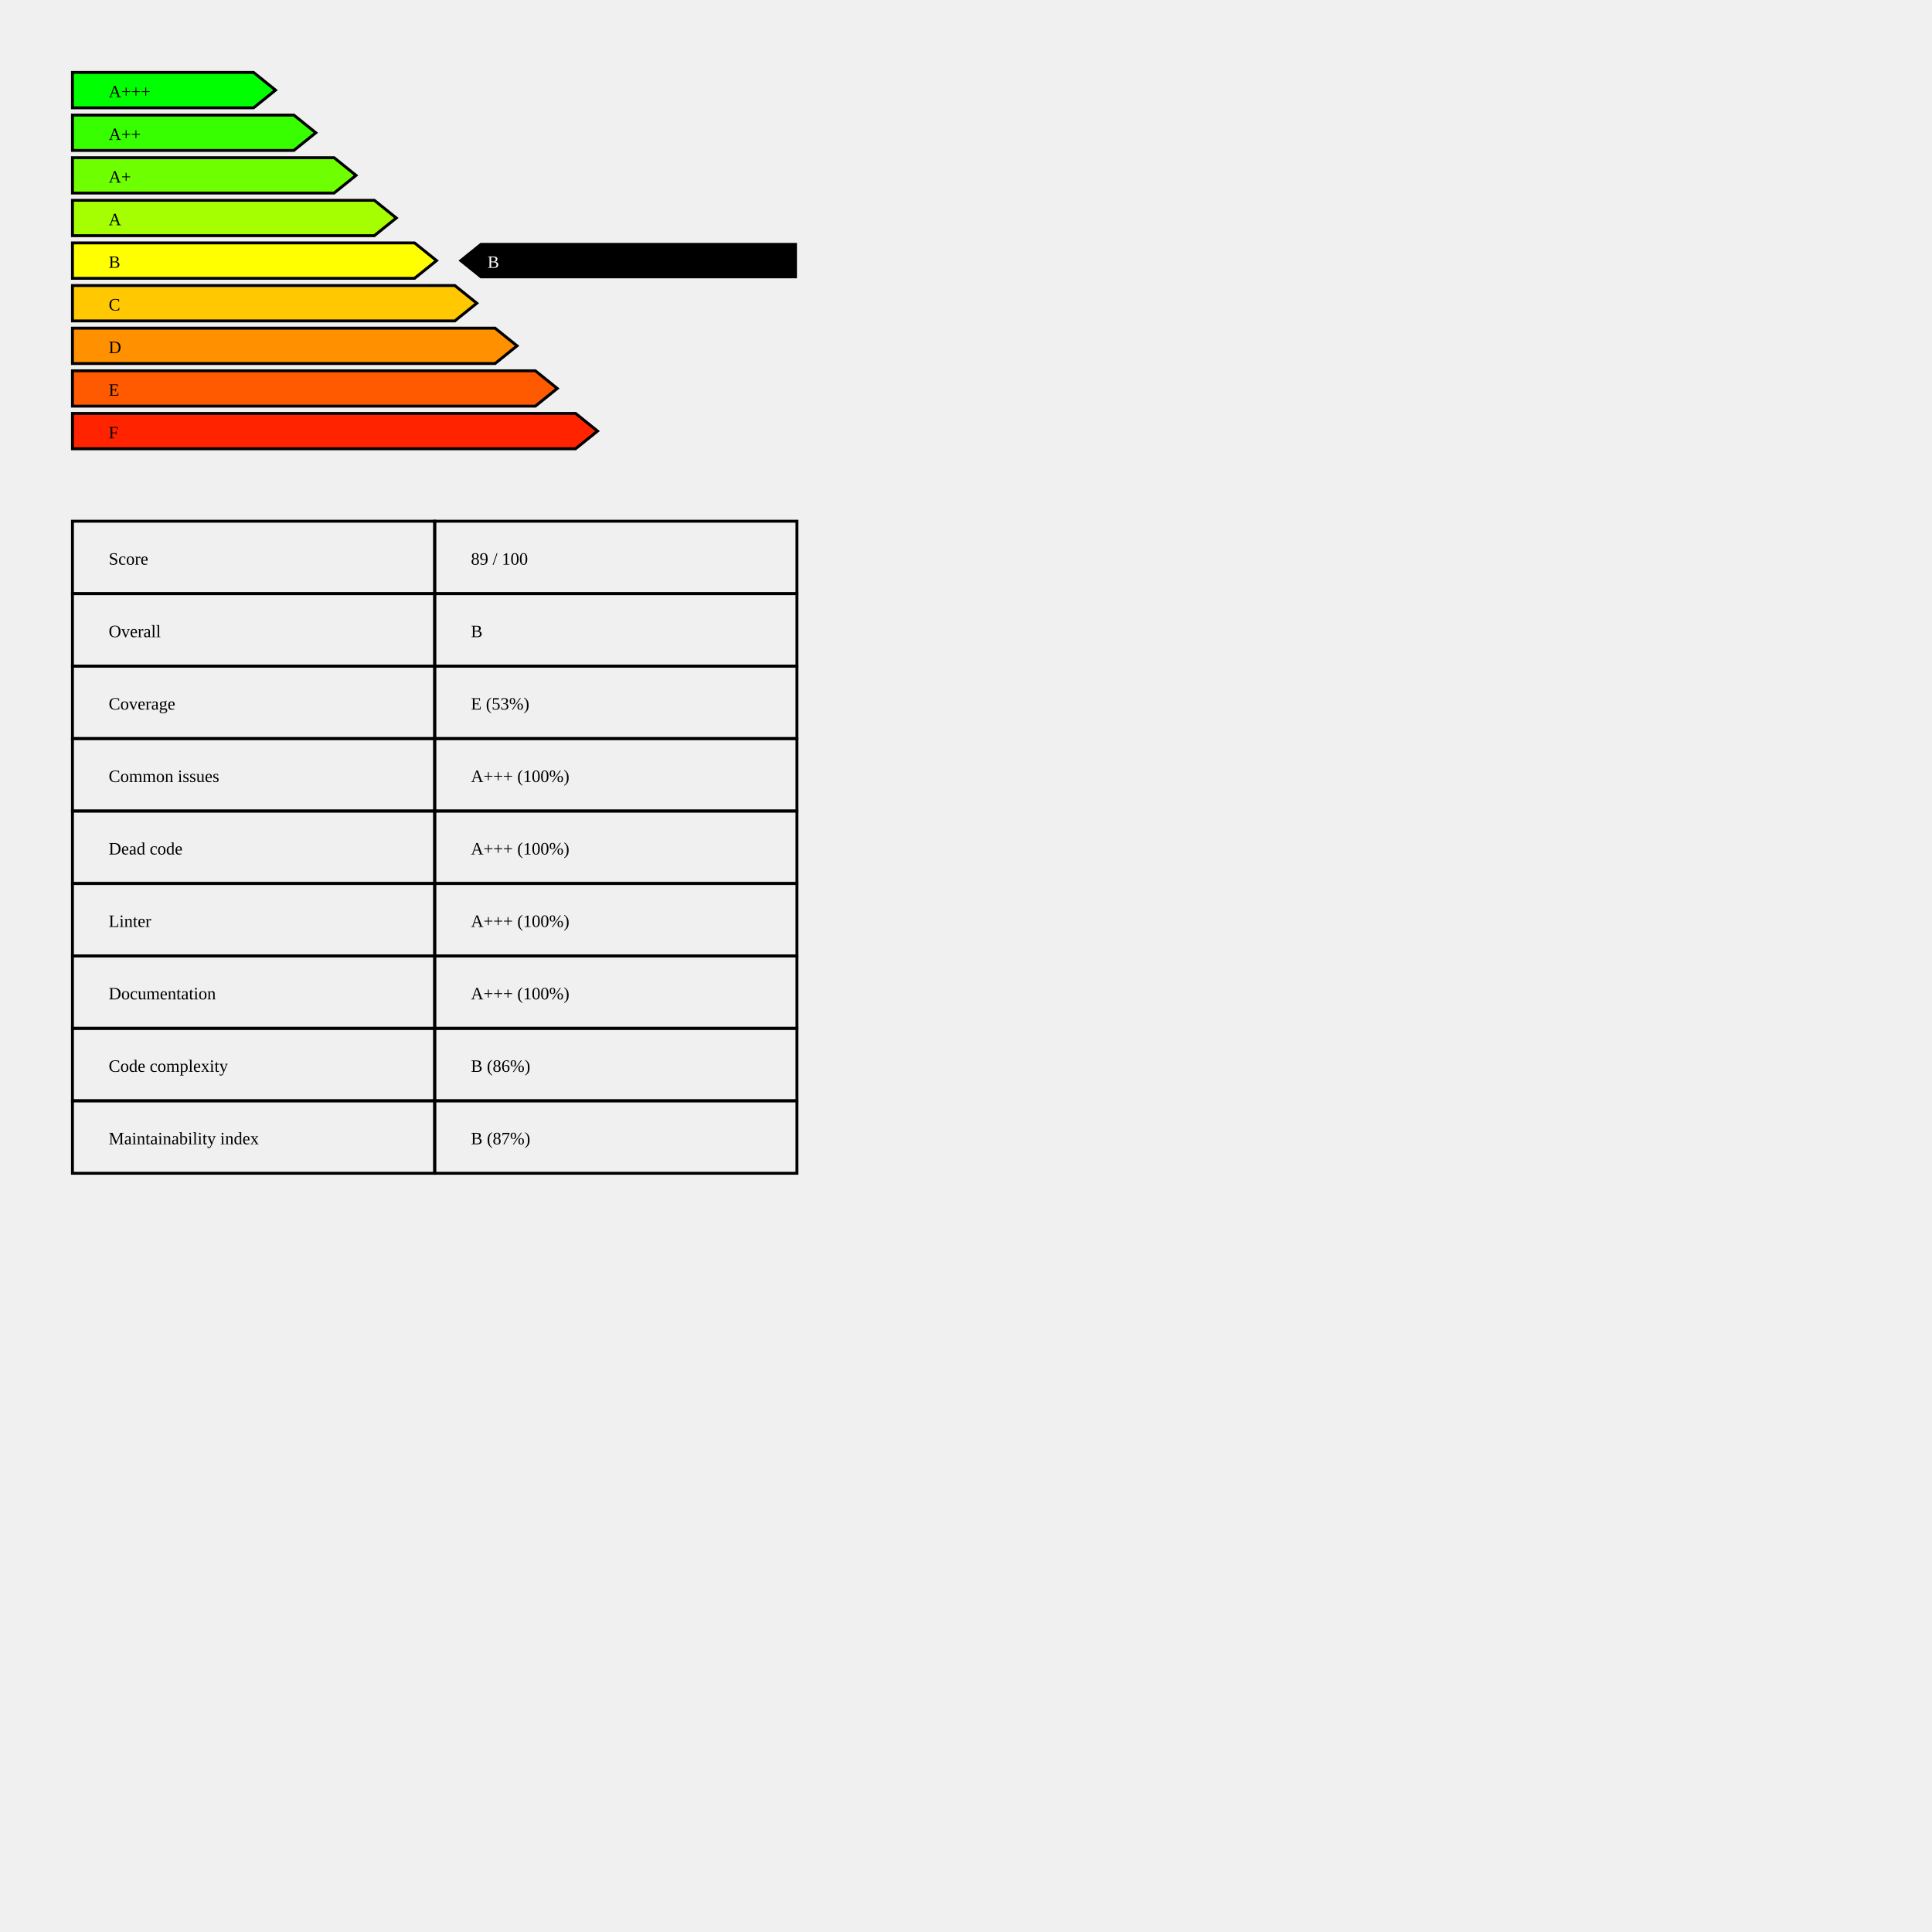
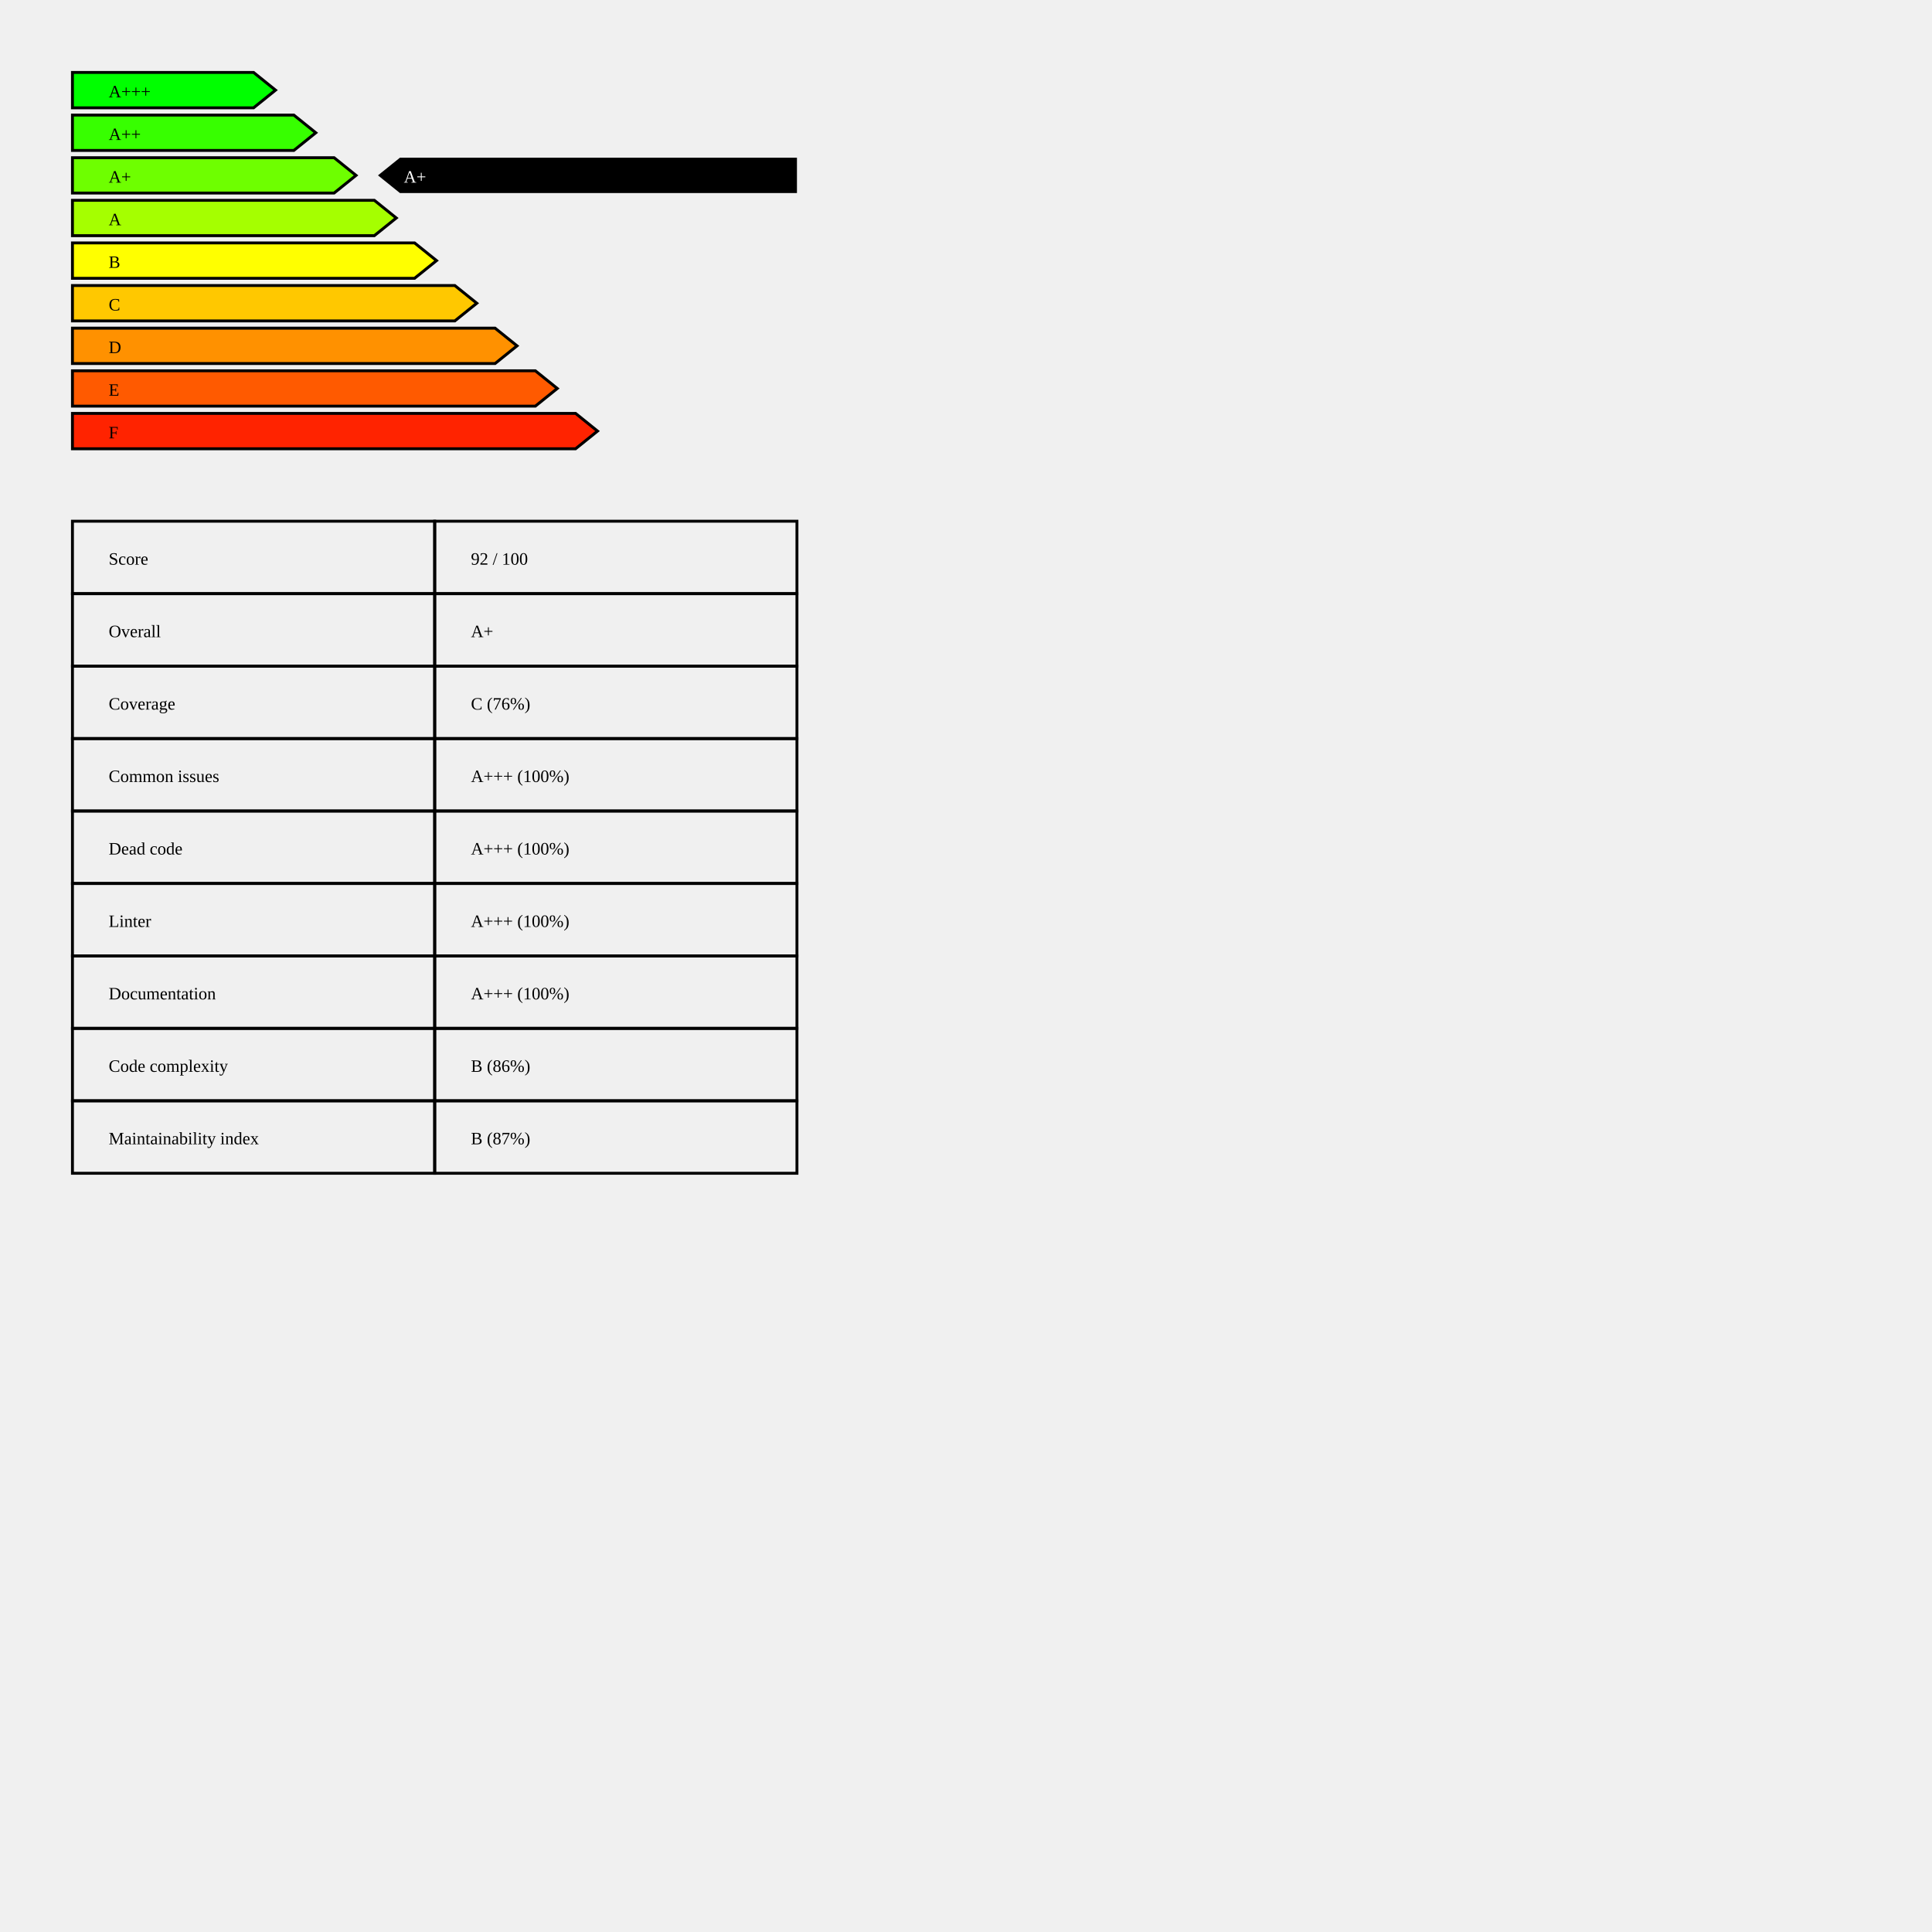
<svg xmlns="http://www.w3.org/2000/svg" baseProfile="full" height="1000pt" version="1.1" width="1000pt">
  <defs />
  <polygon points="50,50.0 175.0,50.0 190.152,62.206 175.0,74.412 50,74.412 50,50.0" style="fill:rgb(0 255 0);stroke:black;stroke-width:2;" />
  <text x="75.0" y="67.206">A+++</text>
  <polygon points="50,79.412 202.778,79.412 217.929,91.618 202.778,103.824 50,103.824 50,79.412" style="fill:rgb(55 255 0);stroke:black;stroke-width:2;" />
  <text x="75.0" y="96.618">A++</text>
  <polygon points="50,108.824 230.556,108.824 245.707,121.029 230.556,133.235 50,133.235 50,108.824" style="fill:rgb(110 255 0);stroke:black;stroke-width:2;" />
  <text x="75.0" y="126.029">A+</text>
  <polygon points="50,138.235 258.333,138.235 273.485,150.441 258.333,162.647 50,162.647 50,138.235" style="fill:rgb(165 255 0);stroke:black;stroke-width:2;" />
  <text x="75.0" y="155.441">A</text>
  <polygon points="50,167.647 286.111,167.647 301.263,179.853 286.111,192.059 50,192.059 50,167.647" style="fill:rgb(255 255 0);stroke:black;stroke-width:2;" />
  <text x="75.0" y="184.853">B</text>
  <polygon points="50,197.059 313.889,197.059 329.04,209.265 313.889,221.471 50,221.471 50,197.059" style="fill:rgb(255 200 0);stroke:black;stroke-width:2;" />
  <text x="75.0" y="214.265">C</text>
  <polygon points="50,226.471 341.667,226.471 356.818,238.676 341.667,250.882 50,250.882 50,226.471" style="fill:rgb(255 145 0);stroke:black;stroke-width:2;" />
  <text x="75.0" y="243.676">D</text>
  <polygon points="50,255.882 369.444,255.882 384.596,268.088 369.444,280.294 50,280.294 50,255.882" style="fill:rgb(255 90 0);stroke:black;stroke-width:2;" />
  <text x="75.0" y="273.088">E</text>
  <polygon points="50,285.294 397.222,285.294 412.374,297.5 397.222,309.706 50,309.706 50,285.294" style="fill:rgb(255 35 0);stroke:black;stroke-width:2;" />
  <text x="75.0" y="302.5">F</text>
-   <polygon points="331.566,167.647 316.414,179.853 331.566,192.059 550,192.059 550,167.647" style="fill:black;" />
-   <text fill="white" x="336.465" y="184.853">B</text>
+   <polygon points="276.01,108.824 260.859,121.029 276.01,133.235 550,133.235 550,108.824" style="fill:black;" />
+   <text fill="white" x="278.687" y="126.029">A+</text>
  <text x="75.0" y="389.706">Score</text>
-   <text x="325.0" y="389.706">89 / 100</text>
+   <text x="325.0" y="389.706">92 / 100</text>
  <polygon points="50,359.706 300,359.706 300,409.706 50,409.706 50,359.706" style="fill:none; stroke:black;stroke-width:2;" />
  <polygon points="300,359.706 550,359.706 550,409.706 300,409.706 300,359.706" style="fill:none; stroke:black;stroke-width:2;" />
  <text x="75.0" y="439.706">Overall</text>
-   <text x="325.0" y="439.706">B</text>
+   <text x="325.0" y="439.706">A+</text>
  <polygon points="50,409.706 300,409.706 300,459.706 50,459.706 50,409.706" style="fill:none; stroke:black;stroke-width:2;" />
  <polygon points="300,409.706 550,409.706 550,459.706 300,459.706 300,409.706" style="fill:none; stroke:black;stroke-width:2;" />
  <text x="75.0" y="489.706">Coverage</text>
-   <text x="325.0" y="489.706">E  (53%)</text>
+   <text x="325.0" y="489.706">C  (76%)</text>
  <polygon points="50,459.706 300,459.706 300,509.706 50,509.706 50,459.706" style="fill:none; stroke:black;stroke-width:2;" />
  <polygon points="300,459.706 550,459.706 550,509.706 300,509.706 300,459.706" style="fill:none; stroke:black;stroke-width:2;" />
  <text x="75.0" y="539.706">Common issues</text>
  <text x="325.0" y="539.706">A+++  (100%)</text>
  <polygon points="50,509.706 300,509.706 300,559.706 50,559.706 50,509.706" style="fill:none; stroke:black;stroke-width:2;" />
  <polygon points="300,509.706 550,509.706 550,559.706 300,559.706 300,509.706" style="fill:none; stroke:black;stroke-width:2;" />
  <text x="75.0" y="589.706">Dead code</text>
  <text x="325.0" y="589.706">A+++  (100%)</text>
  <polygon points="50,559.706 300,559.706 300,609.706 50,609.706 50,559.706" style="fill:none; stroke:black;stroke-width:2;" />
  <polygon points="300,559.706 550,559.706 550,609.706 300,609.706 300,559.706" style="fill:none; stroke:black;stroke-width:2;" />
  <text x="75.0" y="639.706">Linter</text>
  <text x="325.0" y="639.706">A+++  (100%)</text>
  <polygon points="50,609.706 300,609.706 300,659.706 50,659.706 50,609.706" style="fill:none; stroke:black;stroke-width:2;" />
  <polygon points="300,609.706 550,609.706 550,659.706 300,659.706 300,609.706" style="fill:none; stroke:black;stroke-width:2;" />
  <text x="75.0" y="689.706">Documentation</text>
  <text x="325.0" y="689.706">A+++  (100%)</text>
  <polygon points="50,659.706 300,659.706 300,709.706 50,709.706 50,659.706" style="fill:none; stroke:black;stroke-width:2;" />
  <polygon points="300,659.706 550,659.706 550,709.706 300,709.706 300,659.706" style="fill:none; stroke:black;stroke-width:2;" />
  <text x="75.0" y="739.706">Code complexity</text>
  <text x="325.0" y="739.706">B  (86%)</text>
  <polygon points="50,709.706 300,709.706 300,759.706 50,759.706 50,709.706" style="fill:none; stroke:black;stroke-width:2;" />
  <polygon points="300,709.706 550,709.706 550,759.706 300,759.706 300,709.706" style="fill:none; stroke:black;stroke-width:2;" />
  <text x="75.0" y="789.706">Maintainability index</text>
  <text x="325.0" y="789.706">B  (87%)</text>
  <polygon points="50,759.706 300,759.706 300,809.706 50,809.706 50,759.706" style="fill:none; stroke:black;stroke-width:2;" />
  <polygon points="300,759.706 550,759.706 550,809.706 300,809.706 300,759.706" style="fill:none; stroke:black;stroke-width:2;" />
</svg>
